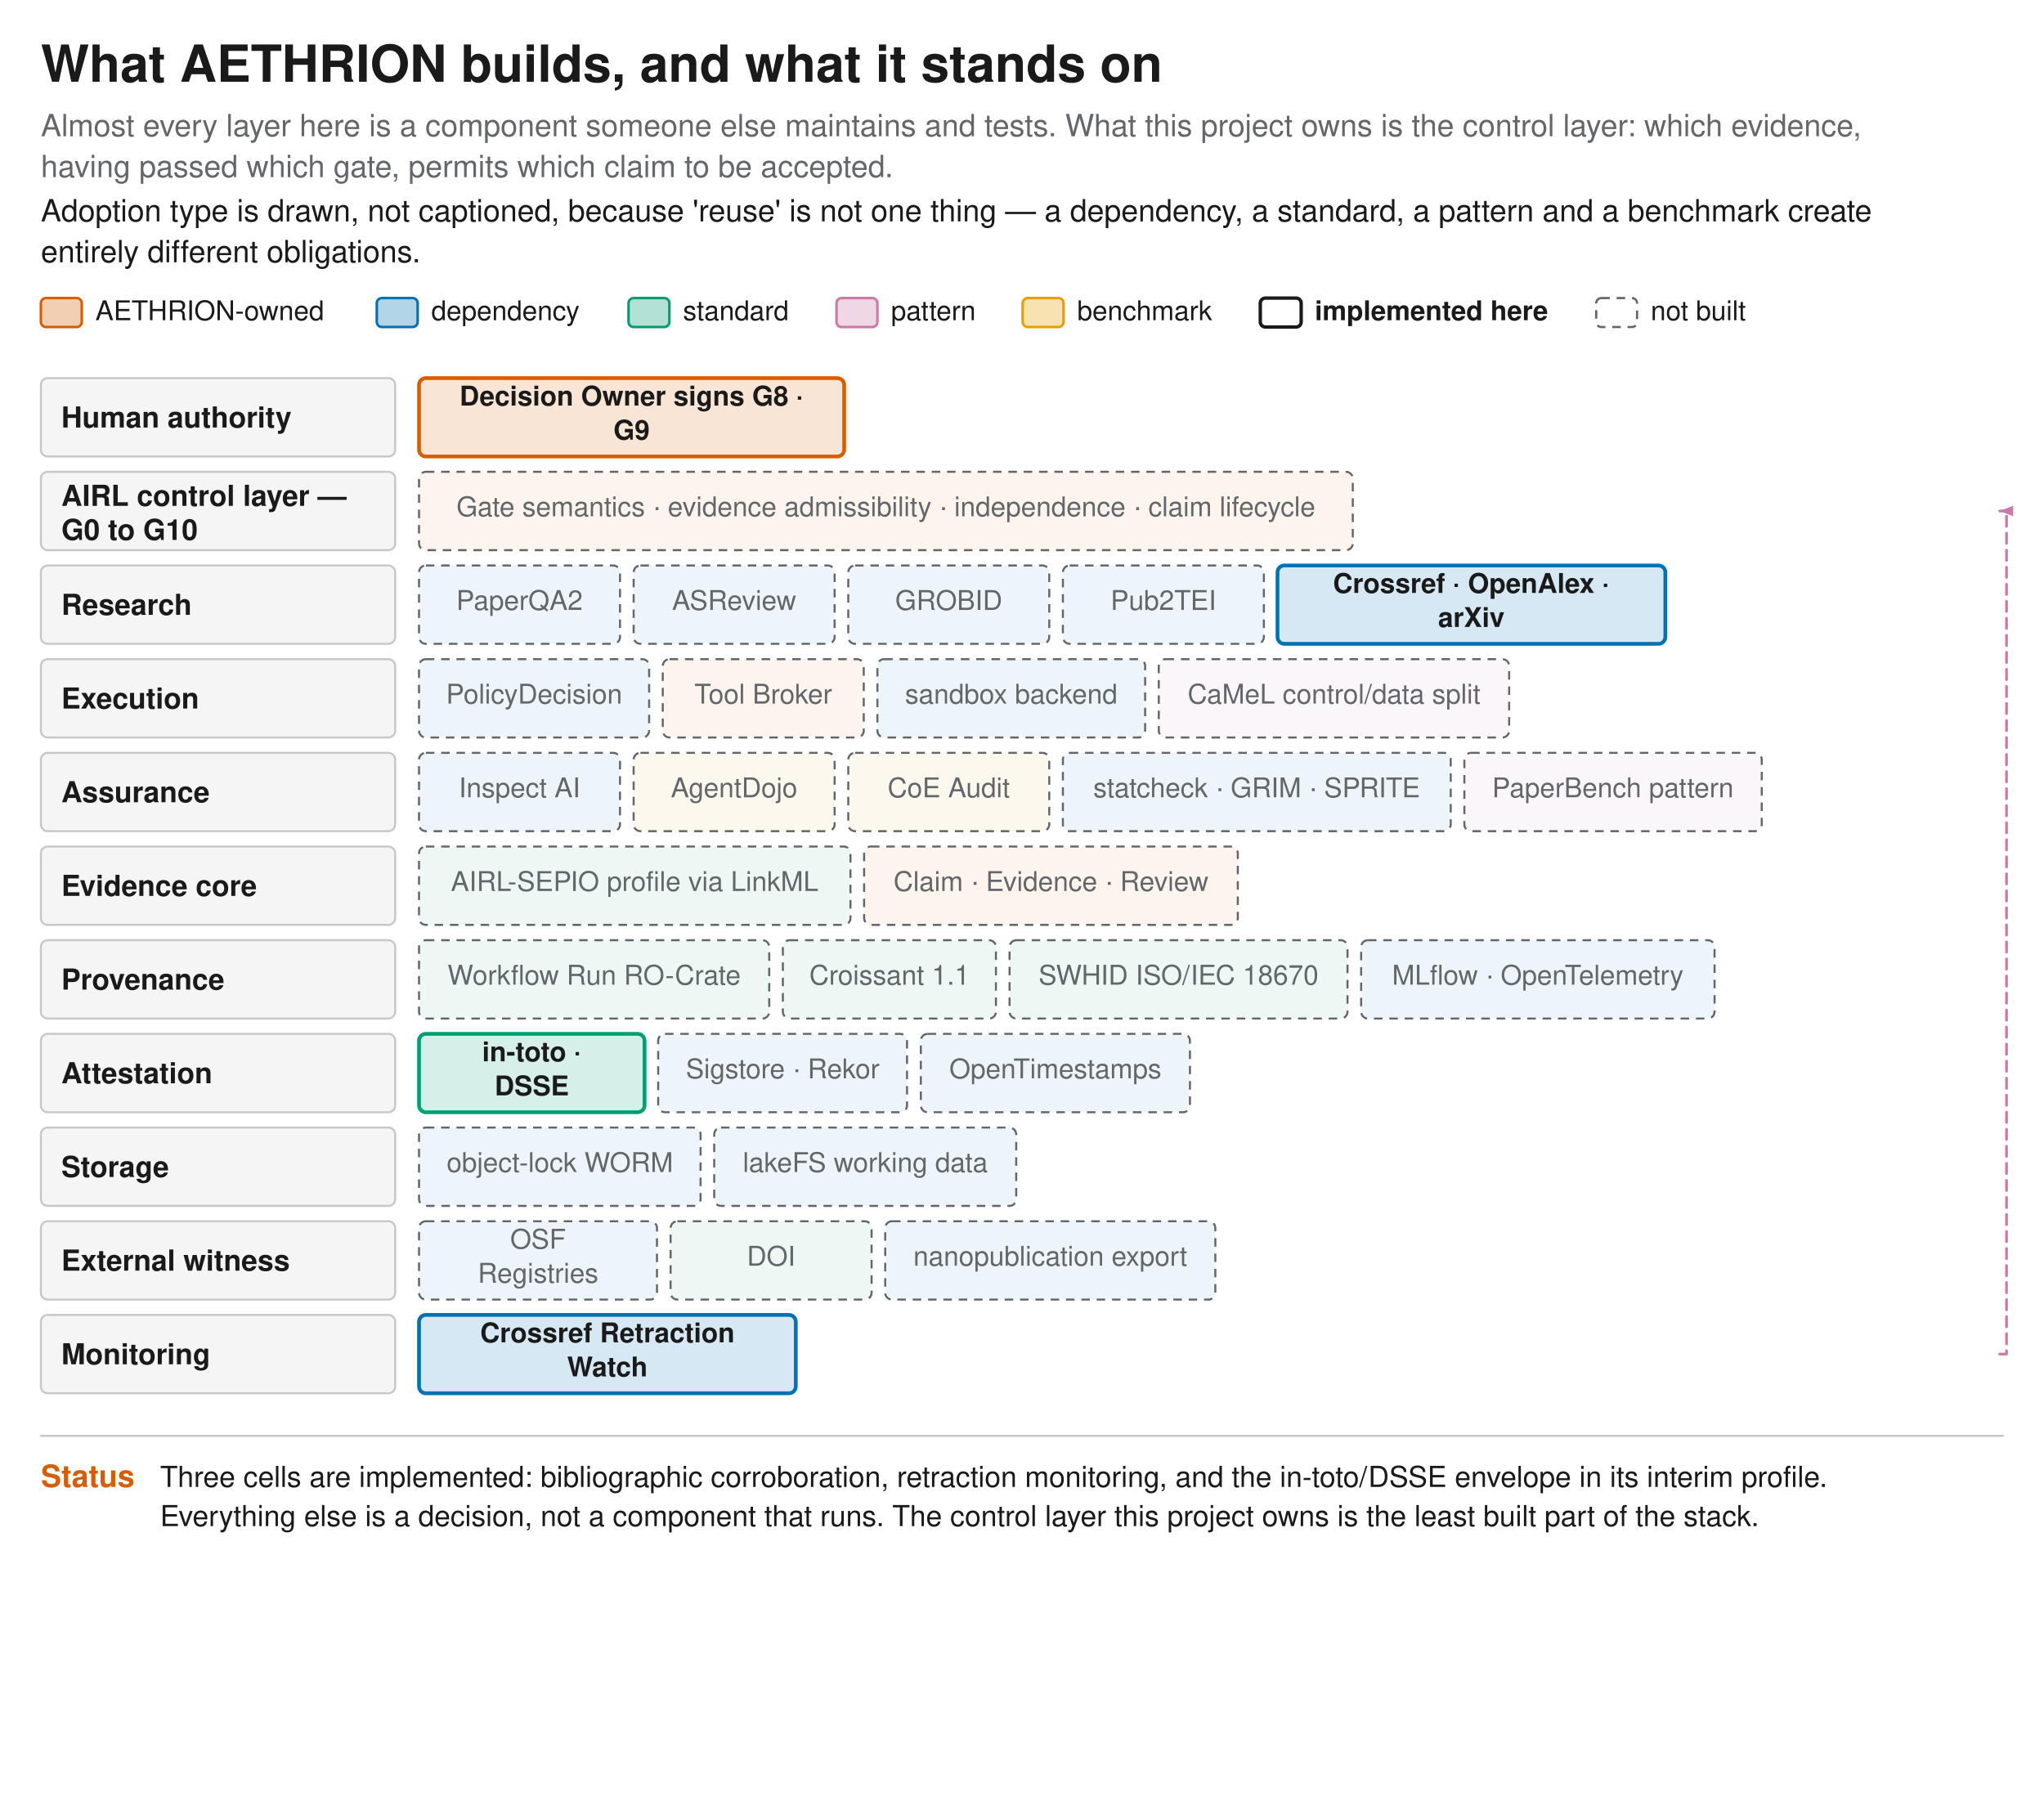
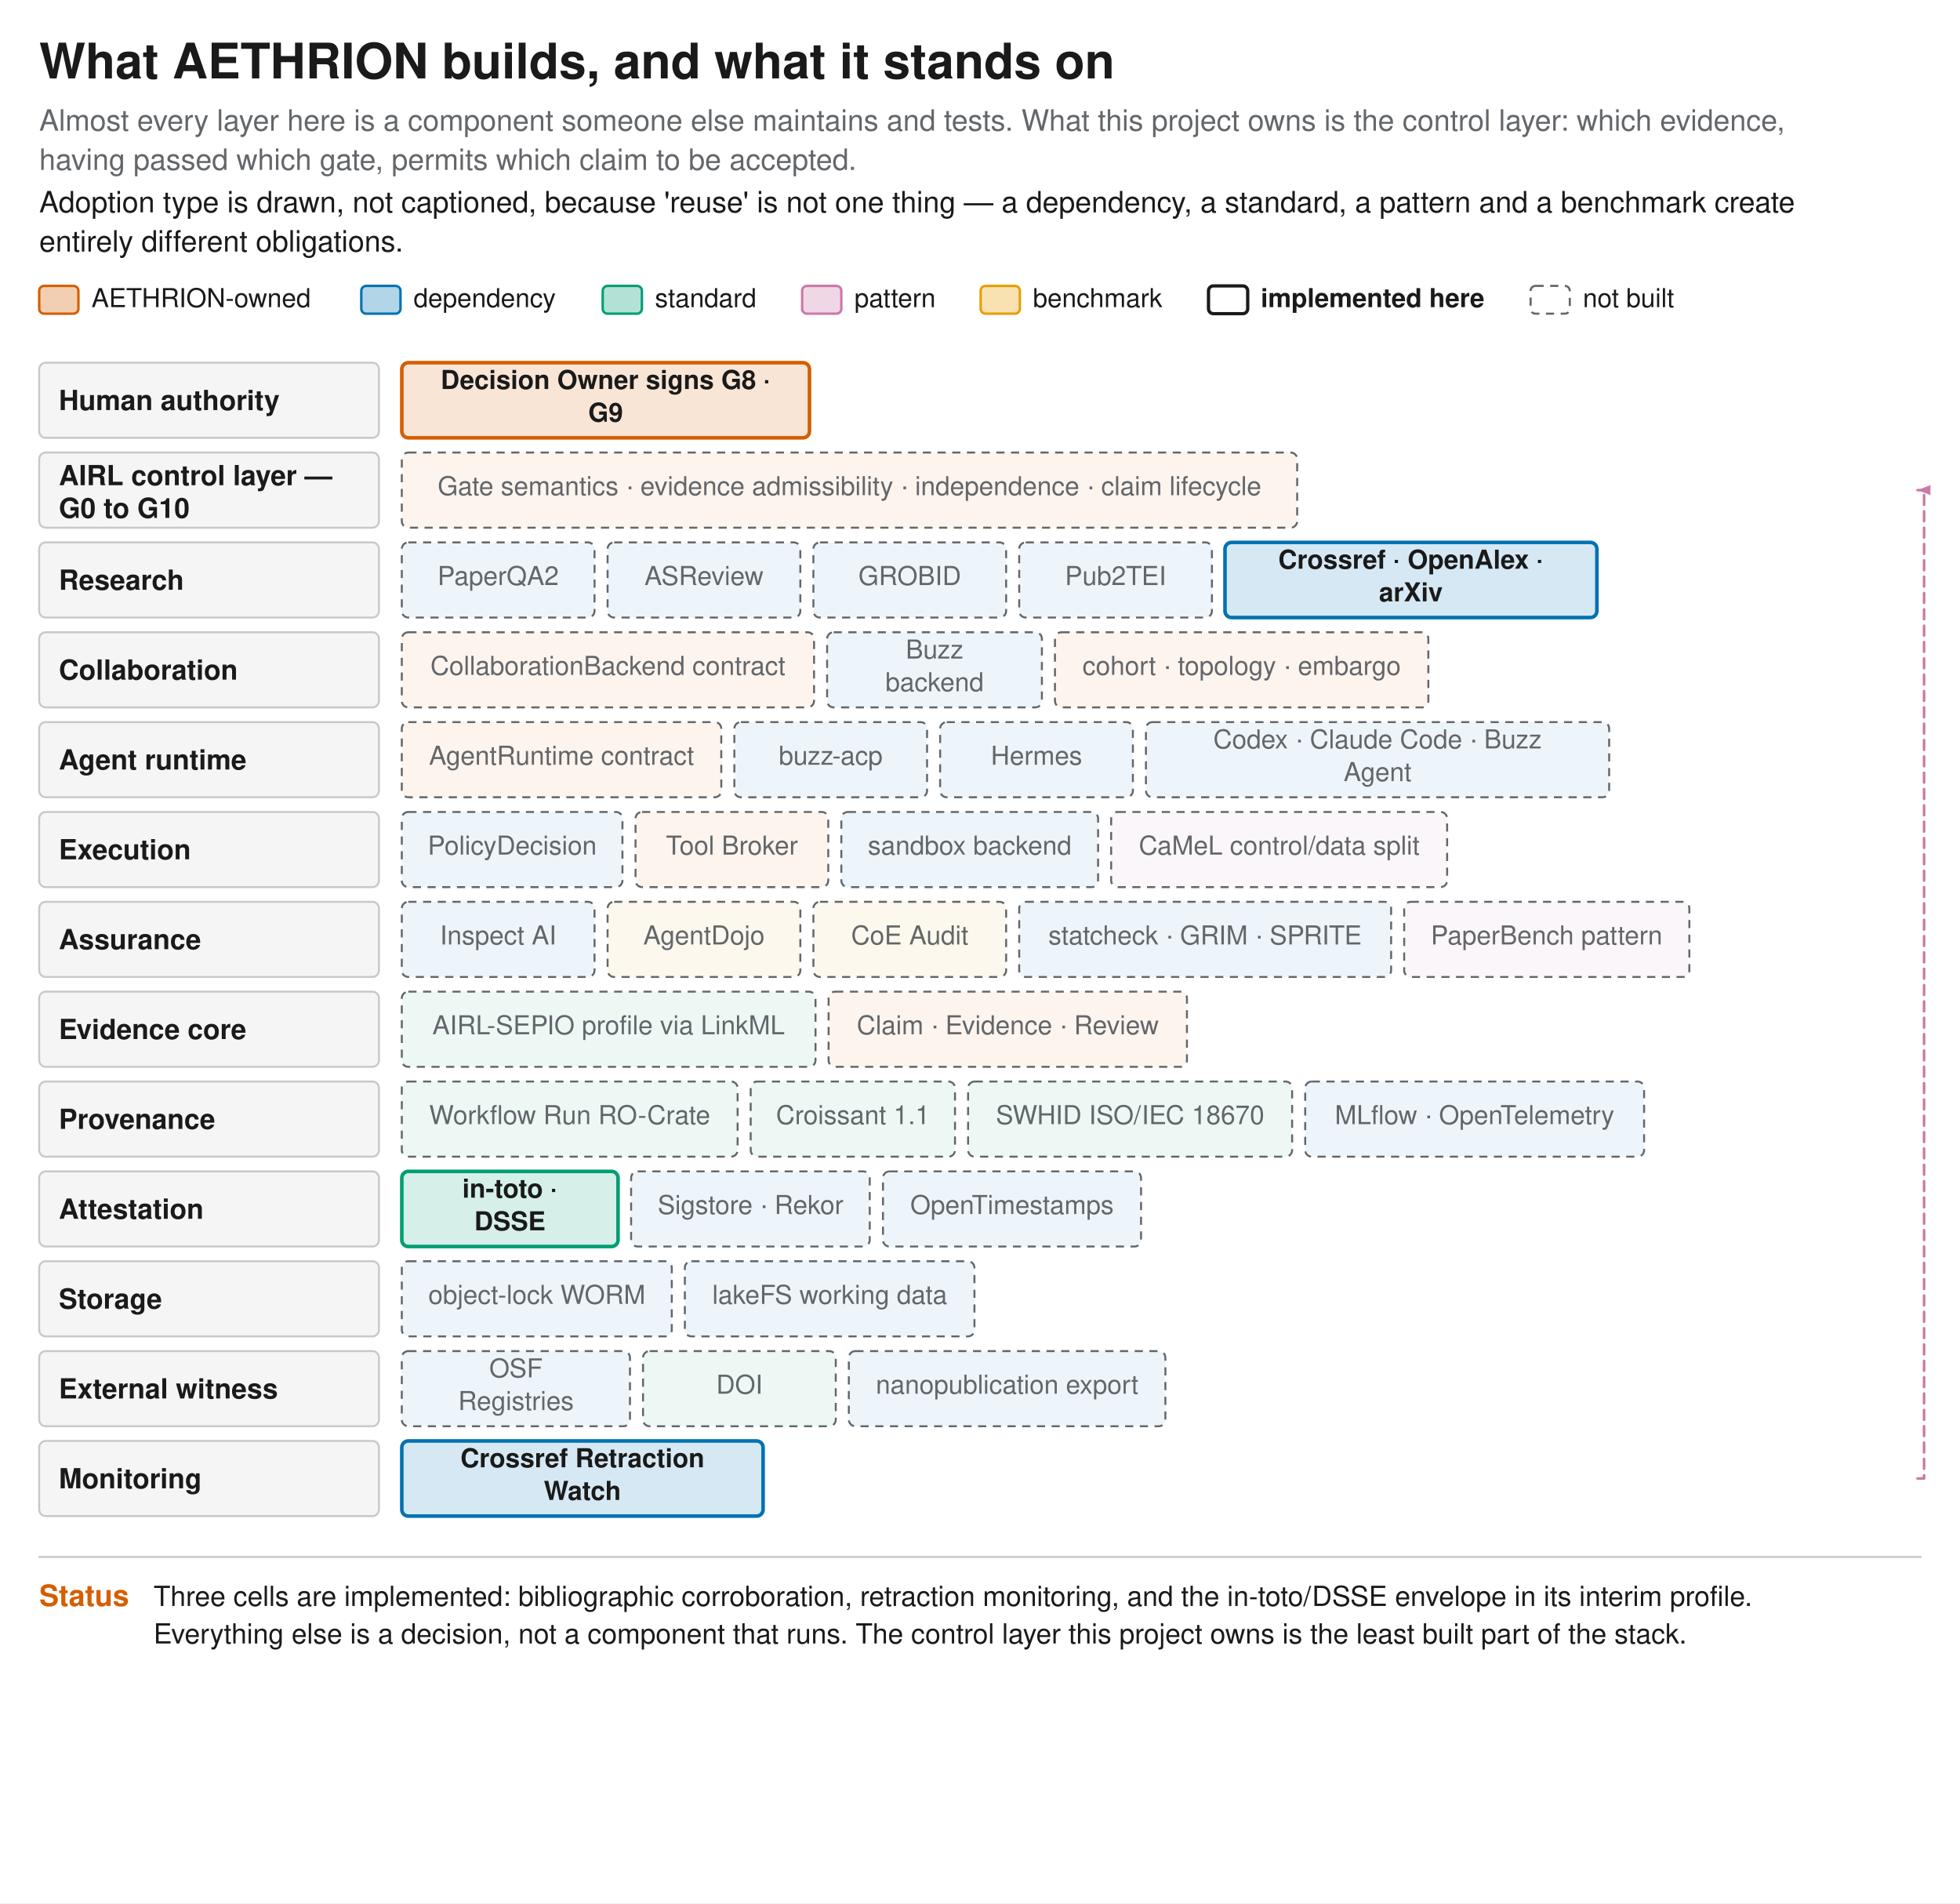
- <svg xmlns="http://www.w3.org/2000/svg" viewBox="0 0 1200 1055" width="100%" role="img">
+ <svg xmlns="http://www.w3.org/2000/svg" viewBox="0 0 1200 1165" width="100%" role="img">
  <defs>
    <marker id="arrow" viewBox="0 0 10 10" refX="9" refY="5" markerWidth="7" markerHeight="7" orient="auto-start-reverse">
      <path d="M 0 1 L 9 5 L 0 9 z" fill="context-stroke" />
    </marker>
    <marker id="arrowsm" viewBox="0 0 10 10" refX="9" refY="5" markerWidth="5.5" markerHeight="5.5" orient="auto-start-reverse">
      <path d="M 0 1.5 L 9 5 L 0 8.5 z" fill="context-stroke" />
    </marker>
    <pattern id="hatch" width="7" height="7" patternTransform="rotate(45)" patternUnits="userSpaceOnUse">
      <line x1="0" y1="0" x2="0" y2="7" stroke="#C8C8C8" stroke-width="2.2" />
    </pattern>
  </defs>
-   <rect width="1200" height="1055" fill="#FFFFFF" />
+   <rect width="1200" height="1165" fill="#FFFFFF" />
  <text x="24.0" y="48.0" font-family="Helvetica, Arial, 'Liberation Sans', 'DejaVu Sans', sans-serif" font-size="30" font-weight="700" font-style="normal" fill="#1A1A1A" text-anchor="start">What AETHRION builds, and what it stands on</text>
  <text x="24.0" y="80.0" font-family="Helvetica, Arial, 'Liberation Sans', 'DejaVu Sans', sans-serif" font-size="18" font-weight="400" font-style="normal" fill="#63666A" text-anchor="start">Almost every layer here is a component someone else maintains and tests. What this project owns is the control layer: which evidence,</text>
  <text x="24.0" y="104.0" font-family="Helvetica, Arial, 'Liberation Sans', 'DejaVu Sans', sans-serif" font-size="18" font-weight="400" font-style="normal" fill="#63666A" text-anchor="start">having passed which gate, permits which claim to be accepted.</text>
  <text x="24.0" y="130.0" font-family="Helvetica, Arial, 'Liberation Sans', 'DejaVu Sans', sans-serif" font-size="18" font-weight="500" font-style="normal" fill="#1A1A1A" text-anchor="start">Adoption type is drawn, not captioned, because 'reuse' is not one thing — a dependency, a standard, a pattern and a benchmark create</text>
  <text x="24.0" y="154.0" font-family="Helvetica, Arial, 'Liberation Sans', 'DejaVu Sans', sans-serif" font-size="18" font-weight="500" font-style="normal" fill="#1A1A1A" text-anchor="start">entirely different obligations.</text>
  <rect x="24.0" y="175.0" width="24.0" height="17.0" rx="3" fill="#f2cfb2" stroke="#D55E00" stroke-width="1.5" />
  <text x="56.0" y="188.0" font-family="Helvetica, Arial, 'Liberation Sans', 'DejaVu Sans', sans-serif" font-size="16" font-weight="400" font-style="normal" fill="#1A1A1A" text-anchor="start">AETHRION-owned</text>
  <rect x="221.2" y="175.0" width="24.0" height="17.0" rx="3" fill="#b2d5e8" stroke="#0072B2" stroke-width="1.5" />
  <text x="253.2" y="188.0" font-family="Helvetica, Arial, 'Liberation Sans', 'DejaVu Sans', sans-serif" font-size="16" font-weight="400" font-style="normal" fill="#1A1A1A" text-anchor="start">dependency</text>
  <rect x="369.0" y="175.0" width="24.0" height="17.0" rx="3" fill="#b2e2d5" stroke="#009E73" stroke-width="1.5" />
  <text x="401.0" y="188.0" font-family="Helvetica, Arial, 'Liberation Sans', 'DejaVu Sans', sans-serif" font-size="16" font-weight="400" font-style="normal" fill="#1A1A1A" text-anchor="start">standard</text>
  <rect x="491.1" y="175.0" width="24.0" height="17.0" rx="3" fill="#f0d7e5" stroke="#CC79A7" stroke-width="1.5" />
  <text x="523.1" y="188.0" font-family="Helvetica, Arial, 'Liberation Sans', 'DejaVu Sans', sans-serif" font-size="16" font-weight="400" font-style="normal" fill="#1A1A1A" text-anchor="start">pattern</text>
  <rect x="600.4" y="175.0" width="24.0" height="17.0" rx="3" fill="#f8e2b2" stroke="#E69F00" stroke-width="1.5" />
  <text x="632.4" y="188.0" font-family="Helvetica, Arial, 'Liberation Sans', 'DejaVu Sans', sans-serif" font-size="16" font-weight="400" font-style="normal" fill="#1A1A1A" text-anchor="start">benchmark</text>
  <rect x="739.9" y="175.0" width="24.0" height="17.0" rx="3" fill="#FFFFFF" stroke="#1A1A1A" stroke-width="2.0" />
  <text x="771.9" y="188.0" font-family="Helvetica, Arial, 'Liberation Sans', 'DejaVu Sans', sans-serif" font-size="16" font-weight="600" font-style="normal" fill="#1A1A1A" text-anchor="start">implemented here</text>
  <rect x="937.1" y="175.0" width="24.0" height="17.0" rx="3" fill="#FFFFFF" stroke="#63666A" stroke-width="1.3" stroke-dasharray="5 4" />
  <text x="969.1" y="188.0" font-family="Helvetica, Arial, 'Liberation Sans', 'DejaVu Sans', sans-serif" font-size="16" font-weight="400" font-style="normal" fill="#1A1A1A" text-anchor="start">not built</text>
  <rect x="24.0" y="222.0" width="208.0" height="46.0" rx="4" fill="#f5f5f5" stroke="#C8C8C8" stroke-width="1.2" />
  <text x="36.0" y="251.0" font-family="Helvetica, Arial, 'Liberation Sans', 'DejaVu Sans', sans-serif" font-size="17" font-weight="600" font-style="normal" fill="#1A1A1A" text-anchor="start">Human authority</text>
  <rect x="246.0" y="222.0" width="249.6" height="46.0" rx="4" fill="#f8e5d6" stroke="#D55E00" stroke-width="2.2" />
  <text x="370.8" y="238.1" font-family="Helvetica, Arial, 'Liberation Sans', 'DejaVu Sans', sans-serif" font-size="16" font-weight="600" font-style="normal" fill="#1A1A1A" text-anchor="middle">Decision Owner signs G8 ·</text>
  <text x="370.8" y="258.1" font-family="Helvetica, Arial, 'Liberation Sans', 'DejaVu Sans', sans-serif" font-size="16" font-weight="600" font-style="normal" fill="#1A1A1A" text-anchor="middle">G9</text>
  <rect x="24.0" y="277.0" width="208.0" height="46.0" rx="4" fill="#f5f5f5" stroke="#C8C8C8" stroke-width="1.2" />
  <text x="36.0" y="297.0" font-family="Helvetica, Arial, 'Liberation Sans', 'DejaVu Sans', sans-serif" font-size="17" font-weight="600" font-style="normal" fill="#1A1A1A" text-anchor="start">AIRL control layer —</text>
  <text x="36.0" y="317.0" font-family="Helvetica, Arial, 'Liberation Sans', 'DejaVu Sans', sans-serif" font-size="17" font-weight="600" font-style="normal" fill="#1A1A1A" text-anchor="start">G0 to G10</text>
  <rect x="246.0" y="277.0" width="548.2" height="46.0" rx="4" fill="#fcf4ed" stroke="#63666A" stroke-width="1.2" stroke-dasharray="5 4" />
  <text x="520.1" y="303.1" font-family="Helvetica, Arial, 'Liberation Sans', 'DejaVu Sans', sans-serif" font-size="16" font-weight="400" font-style="normal" fill="#63666A" text-anchor="middle">Gate semantics · evidence admissibility · independence · claim lifecycle</text>
  <rect x="24.0" y="332.0" width="208.0" height="46.0" rx="4" fill="#f5f5f5" stroke="#C8C8C8" stroke-width="1.2" />
  <text x="36.0" y="361.0" font-family="Helvetica, Arial, 'Liberation Sans', 'DejaVu Sans', sans-serif" font-size="17" font-weight="600" font-style="normal" fill="#1A1A1A" text-anchor="start">Research</text>
  <rect x="246.0" y="332.0" width="118.0" height="46.0" rx="4" fill="#edf5fa" stroke="#63666A" stroke-width="1.2" stroke-dasharray="5 4" />
  <text x="305.0" y="358.1" font-family="Helvetica, Arial, 'Liberation Sans', 'DejaVu Sans', sans-serif" font-size="16" font-weight="400" font-style="normal" fill="#63666A" text-anchor="middle">PaperQA2</text>
  <rect x="372.0" y="332.0" width="118.0" height="46.0" rx="4" fill="#edf5fa" stroke="#63666A" stroke-width="1.2" stroke-dasharray="5 4" />
  <text x="431.0" y="358.1" font-family="Helvetica, Arial, 'Liberation Sans', 'DejaVu Sans', sans-serif" font-size="16" font-weight="400" font-style="normal" fill="#63666A" text-anchor="middle">ASReview</text>
  <rect x="498.0" y="332.0" width="118.0" height="46.0" rx="4" fill="#edf5fa" stroke="#63666A" stroke-width="1.2" stroke-dasharray="5 4" />
  <text x="557.0" y="358.1" font-family="Helvetica, Arial, 'Liberation Sans', 'DejaVu Sans', sans-serif" font-size="16" font-weight="400" font-style="normal" fill="#63666A" text-anchor="middle">GROBID</text>
  <rect x="624.0" y="332.0" width="118.0" height="46.0" rx="4" fill="#edf5fa" stroke="#63666A" stroke-width="1.2" stroke-dasharray="5 4" />
  <text x="683.0" y="358.1" font-family="Helvetica, Arial, 'Liberation Sans', 'DejaVu Sans', sans-serif" font-size="16" font-weight="400" font-style="normal" fill="#63666A" text-anchor="middle">Pub2TEI</text>
  <rect x="750.0" y="332.0" width="227.7" height="46.0" rx="4" fill="#d6e8f3" stroke="#0072B2" stroke-width="2.2" />
  <text x="863.8" y="348.1" font-family="Helvetica, Arial, 'Liberation Sans', 'DejaVu Sans', sans-serif" font-size="16" font-weight="600" font-style="normal" fill="#1A1A1A" text-anchor="middle">Crossref · OpenAlex ·</text>
  <text x="863.8" y="368.1" font-family="Helvetica, Arial, 'Liberation Sans', 'DejaVu Sans', sans-serif" font-size="16" font-weight="600" font-style="normal" fill="#1A1A1A" text-anchor="middle">arXiv</text>
  <rect x="24.0" y="387.0" width="208.0" height="46.0" rx="4" fill="#f5f5f5" stroke="#C8C8C8" stroke-width="1.2" />
-   <text x="36.0" y="416.0" font-family="Helvetica, Arial, 'Liberation Sans', 'DejaVu Sans', sans-serif" font-size="17" font-weight="600" font-style="normal" fill="#1A1A1A" text-anchor="start">Execution</text>
-   <rect x="246.0" y="387.0" width="135.1" height="46.0" rx="4" fill="#edf5fa" stroke="#63666A" stroke-width="1.2" stroke-dasharray="5 4" />
-   <text x="313.6" y="413.1" font-family="Helvetica, Arial, 'Liberation Sans', 'DejaVu Sans', sans-serif" font-size="16" font-weight="400" font-style="normal" fill="#63666A" text-anchor="middle">PolicyDecision</text>
-   <rect x="389.1" y="387.0" width="118.0" height="46.0" rx="4" fill="#fcf4ed" stroke="#63666A" stroke-width="1.2" stroke-dasharray="5 4" />
-   <text x="448.1" y="413.1" font-family="Helvetica, Arial, 'Liberation Sans', 'DejaVu Sans', sans-serif" font-size="16" font-weight="400" font-style="normal" fill="#63666A" text-anchor="middle">Tool Broker</text>
-   <rect x="515.1" y="387.0" width="157.2" height="46.0" rx="4" fill="#edf5fa" stroke="#63666A" stroke-width="1.2" stroke-dasharray="5 4" />
-   <text x="593.7" y="413.1" font-family="Helvetica, Arial, 'Liberation Sans', 'DejaVu Sans', sans-serif" font-size="16" font-weight="400" font-style="normal" fill="#63666A" text-anchor="middle">sandbox backend</text>
-   <rect x="680.3" y="387.0" width="205.7" height="46.0" rx="4" fill="#fbf6f9" stroke="#63666A" stroke-width="1.2" stroke-dasharray="5 4" />
-   <text x="783.2" y="413.1" font-family="Helvetica, Arial, 'Liberation Sans', 'DejaVu Sans', sans-serif" font-size="16" font-weight="400" font-style="normal" fill="#63666A" text-anchor="middle">CaMeL control/data split</text>
+   <text x="36.0" y="416.0" font-family="Helvetica, Arial, 'Liberation Sans', 'DejaVu Sans', sans-serif" font-size="17" font-weight="600" font-style="normal" fill="#1A1A1A" text-anchor="start">Collaboration</text>
+   <rect x="246.0" y="387.0" width="252.4" height="46.0" rx="4" fill="#fcf4ed" stroke="#63666A" stroke-width="1.2" stroke-dasharray="5 4" />
+   <text x="372.2" y="413.1" font-family="Helvetica, Arial, 'Liberation Sans', 'DejaVu Sans', sans-serif" font-size="16" font-weight="400" font-style="normal" fill="#63666A" text-anchor="middle">CollaborationBackend contract</text>
+   <rect x="506.4" y="387.0" width="131.5" height="46.0" rx="4" fill="#edf5fa" stroke="#63666A" stroke-width="1.2" stroke-dasharray="5 4" />
+   <text x="572.2" y="403.1" font-family="Helvetica, Arial, 'Liberation Sans', 'DejaVu Sans', sans-serif" font-size="16" font-weight="400" font-style="normal" fill="#63666A" text-anchor="middle">Buzz</text>
+   <text x="572.2" y="423.1" font-family="Helvetica, Arial, 'Liberation Sans', 'DejaVu Sans', sans-serif" font-size="16" font-weight="400" font-style="normal" fill="#63666A" text-anchor="middle">backend</text>
+   <rect x="645.9" y="387.0" width="228.6" height="46.0" rx="4" fill="#fcf4ed" stroke="#63666A" stroke-width="1.2" stroke-dasharray="5 4" />
+   <text x="760.2" y="413.1" font-family="Helvetica, Arial, 'Liberation Sans', 'DejaVu Sans', sans-serif" font-size="16" font-weight="400" font-style="normal" fill="#63666A" text-anchor="middle">cohort · topology · embargo</text>
  <rect x="24.0" y="442.0" width="208.0" height="46.0" rx="4" fill="#f5f5f5" stroke="#C8C8C8" stroke-width="1.2" />
-   <text x="36.0" y="471.0" font-family="Helvetica, Arial, 'Liberation Sans', 'DejaVu Sans', sans-serif" font-size="17" font-weight="600" font-style="normal" fill="#1A1A1A" text-anchor="start">Assurance</text>
-   <rect x="246.0" y="442.0" width="118.0" height="46.0" rx="4" fill="#edf5fa" stroke="#63666A" stroke-width="1.2" stroke-dasharray="5 4" />
-   <text x="305.0" y="468.1" font-family="Helvetica, Arial, 'Liberation Sans', 'DejaVu Sans', sans-serif" font-size="16" font-weight="400" font-style="normal" fill="#63666A" text-anchor="middle">Inspect AI</text>
-   <rect x="372.0" y="442.0" width="118.0" height="46.0" rx="4" fill="#fdf8ed" stroke="#63666A" stroke-width="1.2" stroke-dasharray="5 4" />
-   <text x="431.0" y="468.1" font-family="Helvetica, Arial, 'Liberation Sans', 'DejaVu Sans', sans-serif" font-size="16" font-weight="400" font-style="normal" fill="#63666A" text-anchor="middle">AgentDojo</text>
-   <rect x="498.0" y="442.0" width="118.0" height="46.0" rx="4" fill="#fdf8ed" stroke="#63666A" stroke-width="1.2" stroke-dasharray="5 4" />
-   <text x="557.0" y="468.1" font-family="Helvetica, Arial, 'Liberation Sans', 'DejaVu Sans', sans-serif" font-size="16" font-weight="400" font-style="normal" fill="#63666A" text-anchor="middle">CoE Audit</text>
-   <rect x="624.0" y="442.0" width="227.7" height="46.0" rx="4" fill="#edf5fa" stroke="#63666A" stroke-width="1.2" stroke-dasharray="5 4" />
-   <text x="737.8" y="468.1" font-family="Helvetica, Arial, 'Liberation Sans', 'DejaVu Sans', sans-serif" font-size="16" font-weight="400" font-style="normal" fill="#63666A" text-anchor="middle">statcheck · GRIM · SPRITE</text>
-   <rect x="859.7" y="442.0" width="174.6" height="46.0" rx="4" fill="#fbf6f9" stroke="#63666A" stroke-width="1.2" stroke-dasharray="5 4" />
-   <text x="946.9" y="468.1" font-family="Helvetica, Arial, 'Liberation Sans', 'DejaVu Sans', sans-serif" font-size="16" font-weight="400" font-style="normal" fill="#63666A" text-anchor="middle">PaperBench pattern</text>
+   <text x="36.0" y="471.0" font-family="Helvetica, Arial, 'Liberation Sans', 'DejaVu Sans', sans-serif" font-size="17" font-weight="600" font-style="normal" fill="#1A1A1A" text-anchor="start">Agent runtime</text>
+   <rect x="246.0" y="442.0" width="195.6" height="46.0" rx="4" fill="#fcf4ed" stroke="#63666A" stroke-width="1.2" stroke-dasharray="5 4" />
+   <text x="343.8" y="468.1" font-family="Helvetica, Arial, 'Liberation Sans', 'DejaVu Sans', sans-serif" font-size="16" font-weight="400" font-style="normal" fill="#63666A" text-anchor="middle">AgentRuntime contract</text>
+   <rect x="449.6" y="442.0" width="118.0" height="46.0" rx="4" fill="#edf5fa" stroke="#63666A" stroke-width="1.2" stroke-dasharray="5 4" />
+   <text x="508.6" y="468.1" font-family="Helvetica, Arial, 'Liberation Sans', 'DejaVu Sans', sans-serif" font-size="16" font-weight="400" font-style="normal" fill="#63666A" text-anchor="middle">buzz-acp</text>
+   <rect x="575.6" y="442.0" width="118.0" height="46.0" rx="4" fill="#edf5fa" stroke="#63666A" stroke-width="1.2" stroke-dasharray="5 4" />
+   <text x="634.6" y="468.1" font-family="Helvetica, Arial, 'Liberation Sans', 'DejaVu Sans', sans-serif" font-size="16" font-weight="400" font-style="normal" fill="#63666A" text-anchor="middle">Hermes</text>
+   <rect x="701.6" y="442.0" width="283.6" height="46.0" rx="4" fill="#edf5fa" stroke="#63666A" stroke-width="1.2" stroke-dasharray="5 4" />
+   <text x="843.4" y="458.1" font-family="Helvetica, Arial, 'Liberation Sans', 'DejaVu Sans', sans-serif" font-size="16" font-weight="400" font-style="normal" fill="#63666A" text-anchor="middle">Codex · Claude Code · Buzz</text>
+   <text x="843.4" y="478.1" font-family="Helvetica, Arial, 'Liberation Sans', 'DejaVu Sans', sans-serif" font-size="16" font-weight="400" font-style="normal" fill="#63666A" text-anchor="middle">Agent</text>
  <rect x="24.0" y="497.0" width="208.0" height="46.0" rx="4" fill="#f5f5f5" stroke="#C8C8C8" stroke-width="1.2" />
-   <text x="36.0" y="526.0" font-family="Helvetica, Arial, 'Liberation Sans', 'DejaVu Sans', sans-serif" font-size="17" font-weight="600" font-style="normal" fill="#1A1A1A" text-anchor="start">Evidence core</text>
-   <rect x="246.0" y="497.0" width="253.3" height="46.0" rx="4" fill="#edf8f5" stroke="#63666A" stroke-width="1.2" stroke-dasharray="5 4" />
-   <text x="372.6" y="523.1" font-family="Helvetica, Arial, 'Liberation Sans', 'DejaVu Sans', sans-serif" font-size="16" font-weight="400" font-style="normal" fill="#63666A" text-anchor="middle">AIRL-SEPIO profile via LinkML</text>
-   <rect x="507.3" y="497.0" width="219.4" height="46.0" rx="4" fill="#fcf4ed" stroke="#63666A" stroke-width="1.2" stroke-dasharray="5 4" />
-   <text x="617.0" y="523.1" font-family="Helvetica, Arial, 'Liberation Sans', 'DejaVu Sans', sans-serif" font-size="16" font-weight="400" font-style="normal" fill="#63666A" text-anchor="middle">Claim · Evidence · Review</text>
+   <text x="36.0" y="526.0" font-family="Helvetica, Arial, 'Liberation Sans', 'DejaVu Sans', sans-serif" font-size="17" font-weight="600" font-style="normal" fill="#1A1A1A" text-anchor="start">Execution</text>
+   <rect x="246.0" y="497.0" width="135.1" height="46.0" rx="4" fill="#edf5fa" stroke="#63666A" stroke-width="1.2" stroke-dasharray="5 4" />
+   <text x="313.6" y="523.1" font-family="Helvetica, Arial, 'Liberation Sans', 'DejaVu Sans', sans-serif" font-size="16" font-weight="400" font-style="normal" fill="#63666A" text-anchor="middle">PolicyDecision</text>
+   <rect x="389.1" y="497.0" width="118.0" height="46.0" rx="4" fill="#fcf4ed" stroke="#63666A" stroke-width="1.2" stroke-dasharray="5 4" />
+   <text x="448.1" y="523.1" font-family="Helvetica, Arial, 'Liberation Sans', 'DejaVu Sans', sans-serif" font-size="16" font-weight="400" font-style="normal" fill="#63666A" text-anchor="middle">Tool Broker</text>
+   <rect x="515.1" y="497.0" width="157.2" height="46.0" rx="4" fill="#edf5fa" stroke="#63666A" stroke-width="1.2" stroke-dasharray="5 4" />
+   <text x="593.7" y="523.1" font-family="Helvetica, Arial, 'Liberation Sans', 'DejaVu Sans', sans-serif" font-size="16" font-weight="400" font-style="normal" fill="#63666A" text-anchor="middle">sandbox backend</text>
+   <rect x="680.3" y="497.0" width="205.7" height="46.0" rx="4" fill="#fbf6f9" stroke="#63666A" stroke-width="1.2" stroke-dasharray="5 4" />
+   <text x="783.2" y="523.1" font-family="Helvetica, Arial, 'Liberation Sans', 'DejaVu Sans', sans-serif" font-size="16" font-weight="400" font-style="normal" fill="#63666A" text-anchor="middle">CaMeL control/data split</text>
  <rect x="24.0" y="552.0" width="208.0" height="46.0" rx="4" fill="#f5f5f5" stroke="#C8C8C8" stroke-width="1.2" />
-   <text x="36.0" y="581.0" font-family="Helvetica, Arial, 'Liberation Sans', 'DejaVu Sans', sans-serif" font-size="17" font-weight="600" font-style="normal" fill="#1A1A1A" text-anchor="start">Provenance</text>
-   <rect x="246.0" y="552.0" width="205.6" height="46.0" rx="4" fill="#edf8f5" stroke="#63666A" stroke-width="1.2" stroke-dasharray="5 4" />
-   <text x="348.8" y="578.1" font-family="Helvetica, Arial, 'Liberation Sans', 'DejaVu Sans', sans-serif" font-size="16" font-weight="400" font-style="normal" fill="#63666A" text-anchor="middle">Workflow Run RO-Crate</text>
-   <rect x="459.6" y="552.0" width="125.1" height="46.0" rx="4" fill="#edf8f5" stroke="#63666A" stroke-width="1.2" stroke-dasharray="5 4" />
-   <text x="522.2" y="578.1" font-family="Helvetica, Arial, 'Liberation Sans', 'DejaVu Sans', sans-serif" font-size="16" font-weight="400" font-style="normal" fill="#63666A" text-anchor="middle">Croissant 1.1</text>
-   <rect x="592.7" y="552.0" width="198.4" height="46.0" rx="4" fill="#edf8f5" stroke="#63666A" stroke-width="1.2" stroke-dasharray="5 4" />
-   <text x="691.9" y="578.1" font-family="Helvetica, Arial, 'Liberation Sans', 'DejaVu Sans', sans-serif" font-size="16" font-weight="400" font-style="normal" fill="#63666A" text-anchor="middle">SWHID ISO/IEC 18670</text>
-   <rect x="799.1" y="552.0" width="207.5" height="46.0" rx="4" fill="#edf5fa" stroke="#63666A" stroke-width="1.2" stroke-dasharray="5 4" />
-   <text x="902.8" y="578.1" font-family="Helvetica, Arial, 'Liberation Sans', 'DejaVu Sans', sans-serif" font-size="16" font-weight="400" font-style="normal" fill="#63666A" text-anchor="middle">MLflow · OpenTelemetry</text>
+   <text x="36.0" y="581.0" font-family="Helvetica, Arial, 'Liberation Sans', 'DejaVu Sans', sans-serif" font-size="17" font-weight="600" font-style="normal" fill="#1A1A1A" text-anchor="start">Assurance</text>
+   <rect x="246.0" y="552.0" width="118.0" height="46.0" rx="4" fill="#edf5fa" stroke="#63666A" stroke-width="1.2" stroke-dasharray="5 4" />
+   <text x="305.0" y="578.1" font-family="Helvetica, Arial, 'Liberation Sans', 'DejaVu Sans', sans-serif" font-size="16" font-weight="400" font-style="normal" fill="#63666A" text-anchor="middle">Inspect AI</text>
+   <rect x="372.0" y="552.0" width="118.0" height="46.0" rx="4" fill="#fdf8ed" stroke="#63666A" stroke-width="1.2" stroke-dasharray="5 4" />
+   <text x="431.0" y="578.1" font-family="Helvetica, Arial, 'Liberation Sans', 'DejaVu Sans', sans-serif" font-size="16" font-weight="400" font-style="normal" fill="#63666A" text-anchor="middle">AgentDojo</text>
+   <rect x="498.0" y="552.0" width="118.0" height="46.0" rx="4" fill="#fdf8ed" stroke="#63666A" stroke-width="1.2" stroke-dasharray="5 4" />
+   <text x="557.0" y="578.1" font-family="Helvetica, Arial, 'Liberation Sans', 'DejaVu Sans', sans-serif" font-size="16" font-weight="400" font-style="normal" fill="#63666A" text-anchor="middle">CoE Audit</text>
+   <rect x="624.0" y="552.0" width="227.7" height="46.0" rx="4" fill="#edf5fa" stroke="#63666A" stroke-width="1.2" stroke-dasharray="5 4" />
+   <text x="737.8" y="578.1" font-family="Helvetica, Arial, 'Liberation Sans', 'DejaVu Sans', sans-serif" font-size="16" font-weight="400" font-style="normal" fill="#63666A" text-anchor="middle">statcheck · GRIM · SPRITE</text>
+   <rect x="859.7" y="552.0" width="174.6" height="46.0" rx="4" fill="#fbf6f9" stroke="#63666A" stroke-width="1.2" stroke-dasharray="5 4" />
+   <text x="946.9" y="578.1" font-family="Helvetica, Arial, 'Liberation Sans', 'DejaVu Sans', sans-serif" font-size="16" font-weight="400" font-style="normal" fill="#63666A" text-anchor="middle">PaperBench pattern</text>
  <rect x="24.0" y="607.0" width="208.0" height="46.0" rx="4" fill="#f5f5f5" stroke="#C8C8C8" stroke-width="1.2" />
-   <text x="36.0" y="636.0" font-family="Helvetica, Arial, 'Liberation Sans', 'DejaVu Sans', sans-serif" font-size="17" font-weight="600" font-style="normal" fill="#1A1A1A" text-anchor="start">Attestation</text>
-   <rect x="246.0" y="607.0" width="132.4" height="46.0" rx="4" fill="#d6efe9" stroke="#009E73" stroke-width="2.2" />
-   <text x="312.2" y="623.1" font-family="Helvetica, Arial, 'Liberation Sans', 'DejaVu Sans', sans-serif" font-size="16" font-weight="600" font-style="normal" fill="#1A1A1A" text-anchor="middle">in-toto ·</text>
-   <text x="312.2" y="643.1" font-family="Helvetica, Arial, 'Liberation Sans', 'DejaVu Sans', sans-serif" font-size="16" font-weight="600" font-style="normal" fill="#1A1A1A" text-anchor="middle">DSSE</text>
-   <rect x="386.4" y="607.0" width="146.1" height="46.0" rx="4" fill="#edf5fa" stroke="#63666A" stroke-width="1.2" stroke-dasharray="5 4" />
-   <text x="459.5" y="633.1" font-family="Helvetica, Arial, 'Liberation Sans', 'DejaVu Sans', sans-serif" font-size="16" font-weight="400" font-style="normal" fill="#63666A" text-anchor="middle">Sigstore · Rekor</text>
-   <rect x="540.6" y="607.0" width="158.0" height="46.0" rx="4" fill="#edf5fa" stroke="#63666A" stroke-width="1.2" stroke-dasharray="5 4" />
-   <text x="619.6" y="633.1" font-family="Helvetica, Arial, 'Liberation Sans', 'DejaVu Sans', sans-serif" font-size="16" font-weight="400" font-style="normal" fill="#63666A" text-anchor="middle">OpenTimestamps</text>
+   <text x="36.0" y="636.0" font-family="Helvetica, Arial, 'Liberation Sans', 'DejaVu Sans', sans-serif" font-size="17" font-weight="600" font-style="normal" fill="#1A1A1A" text-anchor="start">Evidence core</text>
+   <rect x="246.0" y="607.0" width="253.3" height="46.0" rx="4" fill="#edf8f5" stroke="#63666A" stroke-width="1.2" stroke-dasharray="5 4" />
+   <text x="372.6" y="633.1" font-family="Helvetica, Arial, 'Liberation Sans', 'DejaVu Sans', sans-serif" font-size="16" font-weight="400" font-style="normal" fill="#63666A" text-anchor="middle">AIRL-SEPIO profile via LinkML</text>
+   <rect x="507.3" y="607.0" width="219.4" height="46.0" rx="4" fill="#fcf4ed" stroke="#63666A" stroke-width="1.2" stroke-dasharray="5 4" />
+   <text x="617.0" y="633.1" font-family="Helvetica, Arial, 'Liberation Sans', 'DejaVu Sans', sans-serif" font-size="16" font-weight="400" font-style="normal" fill="#63666A" text-anchor="middle">Claim · Evidence · Review</text>
  <rect x="24.0" y="662.0" width="208.0" height="46.0" rx="4" fill="#f5f5f5" stroke="#C8C8C8" stroke-width="1.2" />
-   <text x="36.0" y="691.0" font-family="Helvetica, Arial, 'Liberation Sans', 'DejaVu Sans', sans-serif" font-size="17" font-weight="600" font-style="normal" fill="#1A1A1A" text-anchor="start">Storage</text>
-   <rect x="246.0" y="662.0" width="165.3" height="46.0" rx="4" fill="#edf5fa" stroke="#63666A" stroke-width="1.2" stroke-dasharray="5 4" />
-   <text x="328.7" y="688.1" font-family="Helvetica, Arial, 'Liberation Sans', 'DejaVu Sans', sans-serif" font-size="16" font-weight="400" font-style="normal" fill="#63666A" text-anchor="middle">object-lock WORM</text>
-   <rect x="419.3" y="662.0" width="177.3" height="46.0" rx="4" fill="#edf5fa" stroke="#63666A" stroke-width="1.2" stroke-dasharray="5 4" />
-   <text x="508.0" y="688.1" font-family="Helvetica, Arial, 'Liberation Sans', 'DejaVu Sans', sans-serif" font-size="16" font-weight="400" font-style="normal" fill="#63666A" text-anchor="middle">lakeFS working data</text>
+   <text x="36.0" y="691.0" font-family="Helvetica, Arial, 'Liberation Sans', 'DejaVu Sans', sans-serif" font-size="17" font-weight="600" font-style="normal" fill="#1A1A1A" text-anchor="start">Provenance</text>
+   <rect x="246.0" y="662.0" width="205.6" height="46.0" rx="4" fill="#edf8f5" stroke="#63666A" stroke-width="1.2" stroke-dasharray="5 4" />
+   <text x="348.8" y="688.1" font-family="Helvetica, Arial, 'Liberation Sans', 'DejaVu Sans', sans-serif" font-size="16" font-weight="400" font-style="normal" fill="#63666A" text-anchor="middle">Workflow Run RO-Crate</text>
+   <rect x="459.6" y="662.0" width="125.1" height="46.0" rx="4" fill="#edf8f5" stroke="#63666A" stroke-width="1.2" stroke-dasharray="5 4" />
+   <text x="522.2" y="688.1" font-family="Helvetica, Arial, 'Liberation Sans', 'DejaVu Sans', sans-serif" font-size="16" font-weight="400" font-style="normal" fill="#63666A" text-anchor="middle">Croissant 1.1</text>
+   <rect x="592.7" y="662.0" width="198.4" height="46.0" rx="4" fill="#edf8f5" stroke="#63666A" stroke-width="1.2" stroke-dasharray="5 4" />
+   <text x="691.9" y="688.1" font-family="Helvetica, Arial, 'Liberation Sans', 'DejaVu Sans', sans-serif" font-size="16" font-weight="400" font-style="normal" fill="#63666A" text-anchor="middle">SWHID ISO/IEC 18670</text>
+   <rect x="799.1" y="662.0" width="207.5" height="46.0" rx="4" fill="#edf5fa" stroke="#63666A" stroke-width="1.2" stroke-dasharray="5 4" />
+   <text x="902.8" y="688.1" font-family="Helvetica, Arial, 'Liberation Sans', 'DejaVu Sans', sans-serif" font-size="16" font-weight="400" font-style="normal" fill="#63666A" text-anchor="middle">MLflow · OpenTelemetry</text>
  <rect x="24.0" y="717.0" width="208.0" height="46.0" rx="4" fill="#f5f5f5" stroke="#C8C8C8" stroke-width="1.2" />
-   <text x="36.0" y="746.0" font-family="Helvetica, Arial, 'Liberation Sans', 'DejaVu Sans', sans-serif" font-size="17" font-weight="600" font-style="normal" fill="#1A1A1A" text-anchor="start">External witness</text>
-   <rect x="246.0" y="717.0" width="139.7" height="46.0" rx="4" fill="#edf5fa" stroke="#63666A" stroke-width="1.2" stroke-dasharray="5 4" />
-   <text x="315.9" y="733.1" font-family="Helvetica, Arial, 'Liberation Sans', 'DejaVu Sans', sans-serif" font-size="16" font-weight="400" font-style="normal" fill="#63666A" text-anchor="middle">OSF</text>
-   <text x="315.9" y="753.1" font-family="Helvetica, Arial, 'Liberation Sans', 'DejaVu Sans', sans-serif" font-size="16" font-weight="400" font-style="normal" fill="#63666A" text-anchor="middle">Registries</text>
-   <rect x="393.7" y="717.0" width="118.0" height="46.0" rx="4" fill="#edf8f5" stroke="#63666A" stroke-width="1.2" stroke-dasharray="5 4" />
-   <text x="452.7" y="743.1" font-family="Helvetica, Arial, 'Liberation Sans', 'DejaVu Sans', sans-serif" font-size="16" font-weight="400" font-style="normal" fill="#63666A" text-anchor="middle">DOI</text>
-   <rect x="519.7" y="717.0" width="193.8" height="46.0" rx="4" fill="#edf5fa" stroke="#63666A" stroke-width="1.2" stroke-dasharray="5 4" />
-   <text x="616.6" y="743.1" font-family="Helvetica, Arial, 'Liberation Sans', 'DejaVu Sans', sans-serif" font-size="16" font-weight="400" font-style="normal" fill="#63666A" text-anchor="middle">nanopublication export</text>
+   <text x="36.0" y="746.0" font-family="Helvetica, Arial, 'Liberation Sans', 'DejaVu Sans', sans-serif" font-size="17" font-weight="600" font-style="normal" fill="#1A1A1A" text-anchor="start">Attestation</text>
+   <rect x="246.0" y="717.0" width="132.4" height="46.0" rx="4" fill="#d6efe9" stroke="#009E73" stroke-width="2.2" />
+   <text x="312.2" y="733.1" font-family="Helvetica, Arial, 'Liberation Sans', 'DejaVu Sans', sans-serif" font-size="16" font-weight="600" font-style="normal" fill="#1A1A1A" text-anchor="middle">in-toto ·</text>
+   <text x="312.2" y="753.1" font-family="Helvetica, Arial, 'Liberation Sans', 'DejaVu Sans', sans-serif" font-size="16" font-weight="600" font-style="normal" fill="#1A1A1A" text-anchor="middle">DSSE</text>
+   <rect x="386.4" y="717.0" width="146.1" height="46.0" rx="4" fill="#edf5fa" stroke="#63666A" stroke-width="1.2" stroke-dasharray="5 4" />
+   <text x="459.5" y="743.1" font-family="Helvetica, Arial, 'Liberation Sans', 'DejaVu Sans', sans-serif" font-size="16" font-weight="400" font-style="normal" fill="#63666A" text-anchor="middle">Sigstore · Rekor</text>
+   <rect x="540.6" y="717.0" width="158.0" height="46.0" rx="4" fill="#edf5fa" stroke="#63666A" stroke-width="1.2" stroke-dasharray="5 4" />
+   <text x="619.6" y="743.1" font-family="Helvetica, Arial, 'Liberation Sans', 'DejaVu Sans', sans-serif" font-size="16" font-weight="400" font-style="normal" fill="#63666A" text-anchor="middle">OpenTimestamps</text>
  <rect x="24.0" y="772.0" width="208.0" height="46.0" rx="4" fill="#f5f5f5" stroke="#C8C8C8" stroke-width="1.2" />
-   <text x="36.0" y="801.0" font-family="Helvetica, Arial, 'Liberation Sans', 'DejaVu Sans', sans-serif" font-size="17" font-weight="600" font-style="normal" fill="#1A1A1A" text-anchor="start">Monitoring</text>
-   <rect x="246.0" y="772.0" width="221.2" height="46.0" rx="4" fill="#d6e8f3" stroke="#0072B2" stroke-width="2.2" />
-   <text x="356.6" y="788.1" font-family="Helvetica, Arial, 'Liberation Sans', 'DejaVu Sans', sans-serif" font-size="16" font-weight="600" font-style="normal" fill="#1A1A1A" text-anchor="middle">Crossref Retraction</text>
-   <text x="356.6" y="808.1" font-family="Helvetica, Arial, 'Liberation Sans', 'DejaVu Sans', sans-serif" font-size="16" font-weight="600" font-style="normal" fill="#1A1A1A" text-anchor="middle">Watch</text>
-   <path d="M 1174 795.0 L 1178 795.0 L 1178 300.0 L 1174 300.0" fill="none" stroke="#CC79A7" stroke-width="1.6" stroke-linecap="round" stroke-linejoin="round" stroke-dasharray="6 4" marker-end="url(#arrowsm)" />
-   <path d="M 24 843 L 1176 843" fill="none" stroke="#C8C8C8" stroke-width="1.2" stroke-linecap="round" stroke-linejoin="round" />
-   <text x="24.0" y="873.0" font-family="Helvetica, Arial, 'Liberation Sans', 'DejaVu Sans', sans-serif" font-size="18" font-weight="700" font-style="normal" fill="#D55E00" text-anchor="start">Status</text>
-   <text x="94.0" y="873.0" font-family="Helvetica, Arial, 'Liberation Sans', 'DejaVu Sans', sans-serif" font-size="17" font-weight="400" font-style="normal" fill="#1A1A1A" text-anchor="start">Three cells are implemented: bibliographic corroboration, retraction monitoring, and the in-toto/DSSE envelope in its interim profile.</text>
-   <text x="94.0" y="896.0" font-family="Helvetica, Arial, 'Liberation Sans', 'DejaVu Sans', sans-serif" font-size="17" font-weight="400" font-style="normal" fill="#1A1A1A" text-anchor="start">Everything else is a decision, not a component that runs. The control layer this project owns is the least built part of the stack.</text>
+   <text x="36.0" y="801.0" font-family="Helvetica, Arial, 'Liberation Sans', 'DejaVu Sans', sans-serif" font-size="17" font-weight="600" font-style="normal" fill="#1A1A1A" text-anchor="start">Storage</text>
+   <rect x="246.0" y="772.0" width="165.3" height="46.0" rx="4" fill="#edf5fa" stroke="#63666A" stroke-width="1.2" stroke-dasharray="5 4" />
+   <text x="328.7" y="798.1" font-family="Helvetica, Arial, 'Liberation Sans', 'DejaVu Sans', sans-serif" font-size="16" font-weight="400" font-style="normal" fill="#63666A" text-anchor="middle">object-lock WORM</text>
+   <rect x="419.3" y="772.0" width="177.3" height="46.0" rx="4" fill="#edf5fa" stroke="#63666A" stroke-width="1.2" stroke-dasharray="5 4" />
+   <text x="508.0" y="798.1" font-family="Helvetica, Arial, 'Liberation Sans', 'DejaVu Sans', sans-serif" font-size="16" font-weight="400" font-style="normal" fill="#63666A" text-anchor="middle">lakeFS working data</text>
+   <rect x="24.0" y="827.0" width="208.0" height="46.0" rx="4" fill="#f5f5f5" stroke="#C8C8C8" stroke-width="1.2" />
+   <text x="36.0" y="856.0" font-family="Helvetica, Arial, 'Liberation Sans', 'DejaVu Sans', sans-serif" font-size="17" font-weight="600" font-style="normal" fill="#1A1A1A" text-anchor="start">External witness</text>
+   <rect x="246.0" y="827.0" width="139.7" height="46.0" rx="4" fill="#edf5fa" stroke="#63666A" stroke-width="1.2" stroke-dasharray="5 4" />
+   <text x="315.9" y="843.1" font-family="Helvetica, Arial, 'Liberation Sans', 'DejaVu Sans', sans-serif" font-size="16" font-weight="400" font-style="normal" fill="#63666A" text-anchor="middle">OSF</text>
+   <text x="315.9" y="863.1" font-family="Helvetica, Arial, 'Liberation Sans', 'DejaVu Sans', sans-serif" font-size="16" font-weight="400" font-style="normal" fill="#63666A" text-anchor="middle">Registries</text>
+   <rect x="393.7" y="827.0" width="118.0" height="46.0" rx="4" fill="#edf8f5" stroke="#63666A" stroke-width="1.2" stroke-dasharray="5 4" />
+   <text x="452.7" y="853.1" font-family="Helvetica, Arial, 'Liberation Sans', 'DejaVu Sans', sans-serif" font-size="16" font-weight="400" font-style="normal" fill="#63666A" text-anchor="middle">DOI</text>
+   <rect x="519.7" y="827.0" width="193.8" height="46.0" rx="4" fill="#edf5fa" stroke="#63666A" stroke-width="1.2" stroke-dasharray="5 4" />
+   <text x="616.6" y="853.1" font-family="Helvetica, Arial, 'Liberation Sans', 'DejaVu Sans', sans-serif" font-size="16" font-weight="400" font-style="normal" fill="#63666A" text-anchor="middle">nanopublication export</text>
+   <rect x="24.0" y="882.0" width="208.0" height="46.0" rx="4" fill="#f5f5f5" stroke="#C8C8C8" stroke-width="1.2" />
+   <text x="36.0" y="911.0" font-family="Helvetica, Arial, 'Liberation Sans', 'DejaVu Sans', sans-serif" font-size="17" font-weight="600" font-style="normal" fill="#1A1A1A" text-anchor="start">Monitoring</text>
+   <rect x="246.0" y="882.0" width="221.2" height="46.0" rx="4" fill="#d6e8f3" stroke="#0072B2" stroke-width="2.2" />
+   <text x="356.6" y="898.1" font-family="Helvetica, Arial, 'Liberation Sans', 'DejaVu Sans', sans-serif" font-size="16" font-weight="600" font-style="normal" fill="#1A1A1A" text-anchor="middle">Crossref Retraction</text>
+   <text x="356.6" y="918.1" font-family="Helvetica, Arial, 'Liberation Sans', 'DejaVu Sans', sans-serif" font-size="16" font-weight="600" font-style="normal" fill="#1A1A1A" text-anchor="middle">Watch</text>
+   <path d="M 1174 905.0 L 1178 905.0 L 1178 300.0 L 1174 300.0" fill="none" stroke="#CC79A7" stroke-width="1.6" stroke-linecap="round" stroke-linejoin="round" stroke-dasharray="6 4" marker-end="url(#arrowsm)" />
+   <path d="M 24 953 L 1176 953" fill="none" stroke="#C8C8C8" stroke-width="1.2" stroke-linecap="round" stroke-linejoin="round" />
+   <text x="24.0" y="983.0" font-family="Helvetica, Arial, 'Liberation Sans', 'DejaVu Sans', sans-serif" font-size="18" font-weight="700" font-style="normal" fill="#D55E00" text-anchor="start">Status</text>
+   <text x="94.0" y="983.0" font-family="Helvetica, Arial, 'Liberation Sans', 'DejaVu Sans', sans-serif" font-size="17" font-weight="400" font-style="normal" fill="#1A1A1A" text-anchor="start">Three cells are implemented: bibliographic corroboration, retraction monitoring, and the in-toto/DSSE envelope in its interim profile.</text>
+   <text x="94.0" y="1006.0" font-family="Helvetica, Arial, 'Liberation Sans', 'DejaVu Sans', sans-serif" font-size="17" font-weight="400" font-style="normal" fill="#1A1A1A" text-anchor="start">Everything else is a decision, not a component that runs. The control layer this project owns is the least built part of the stack.</text>
</svg>
